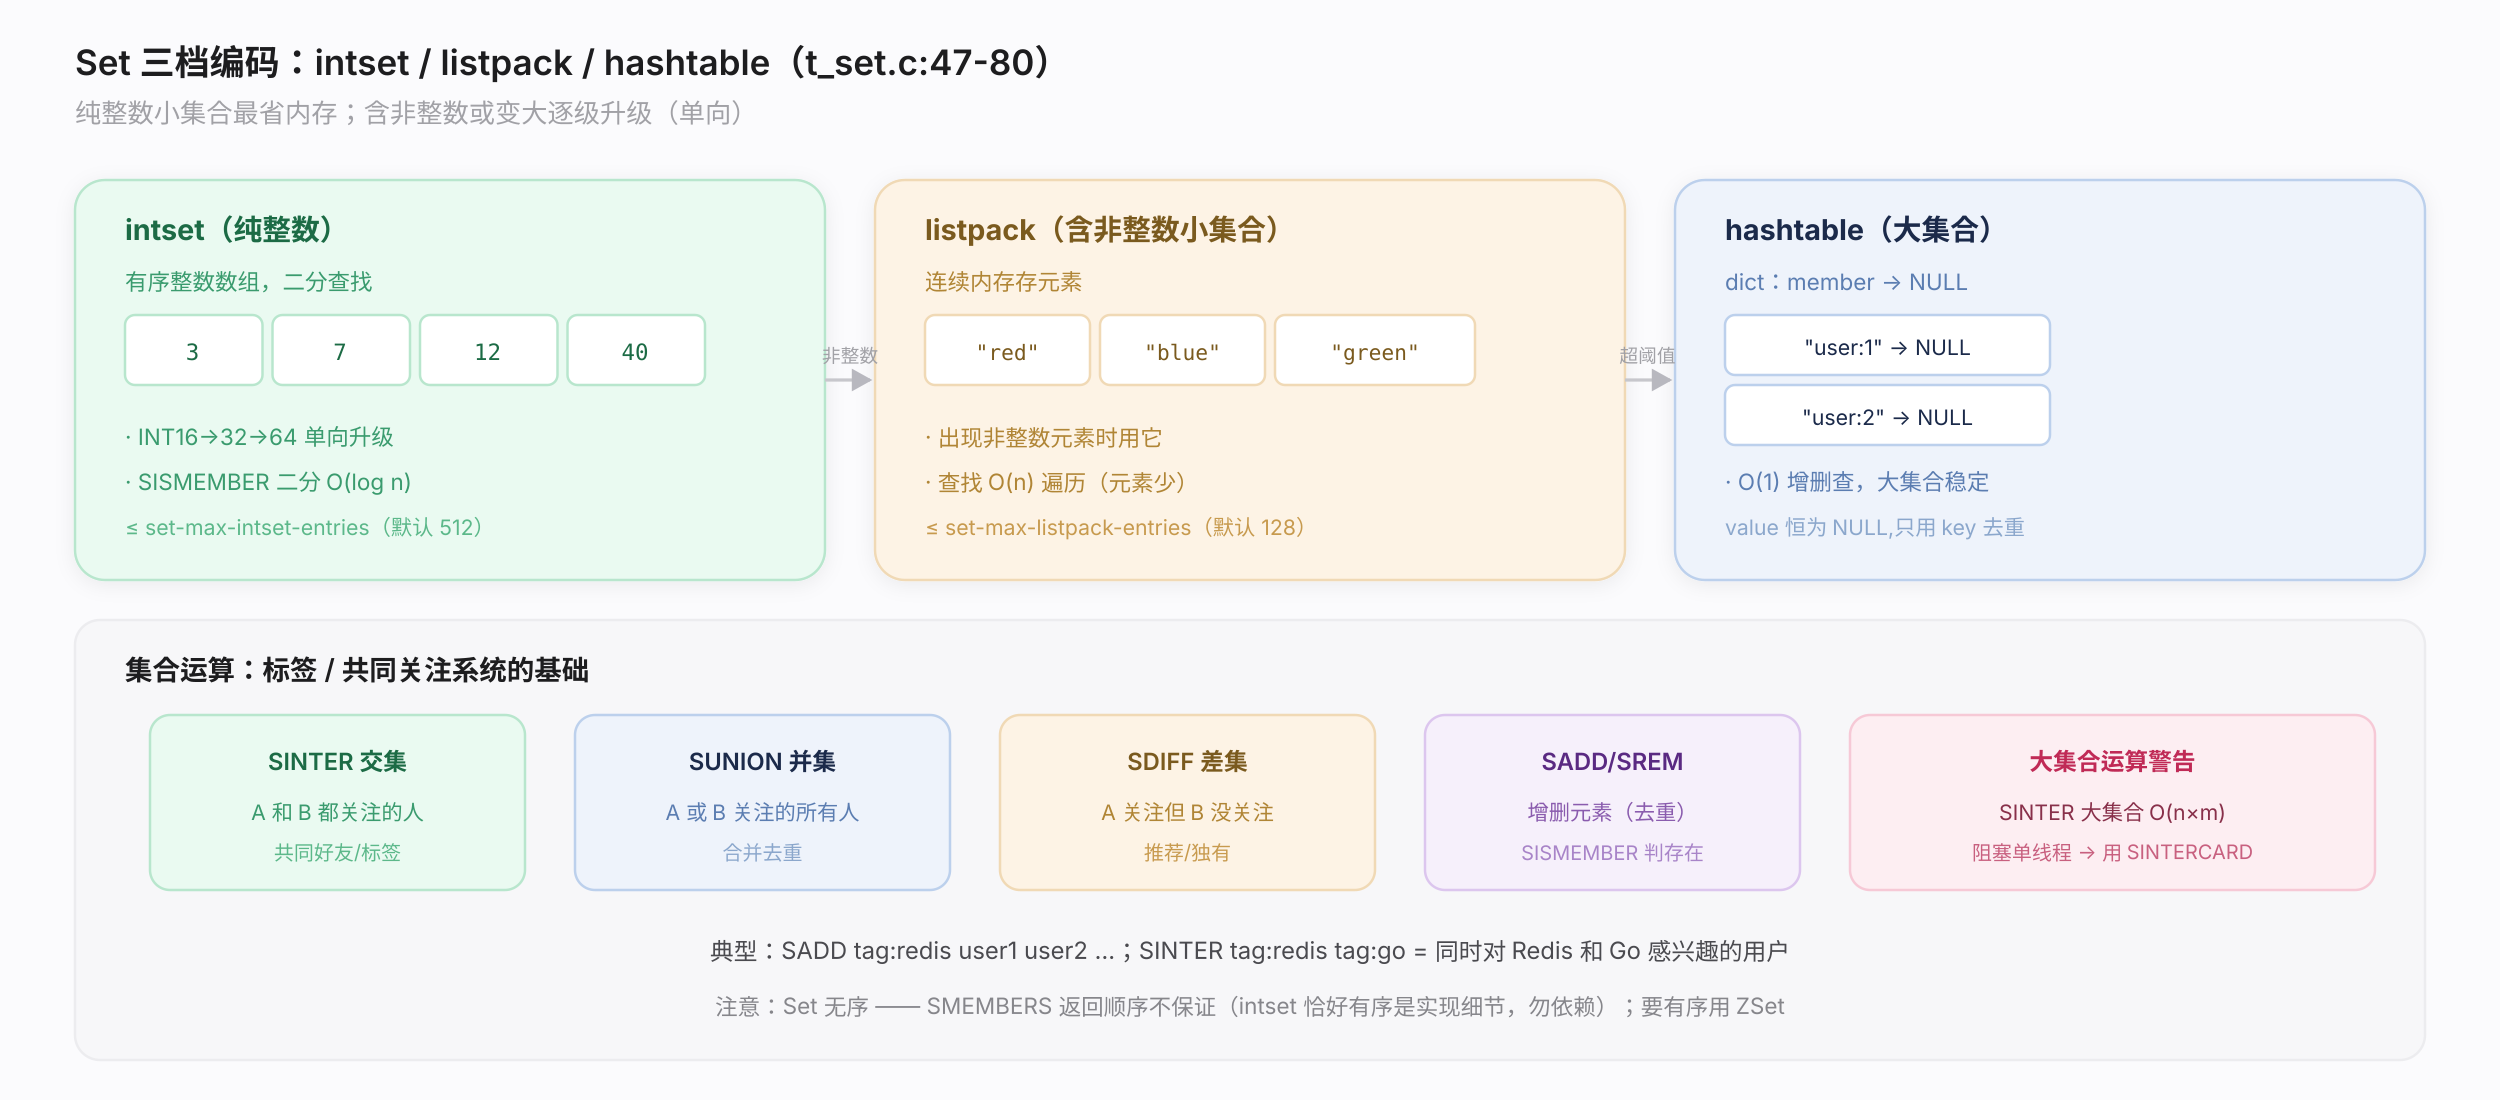
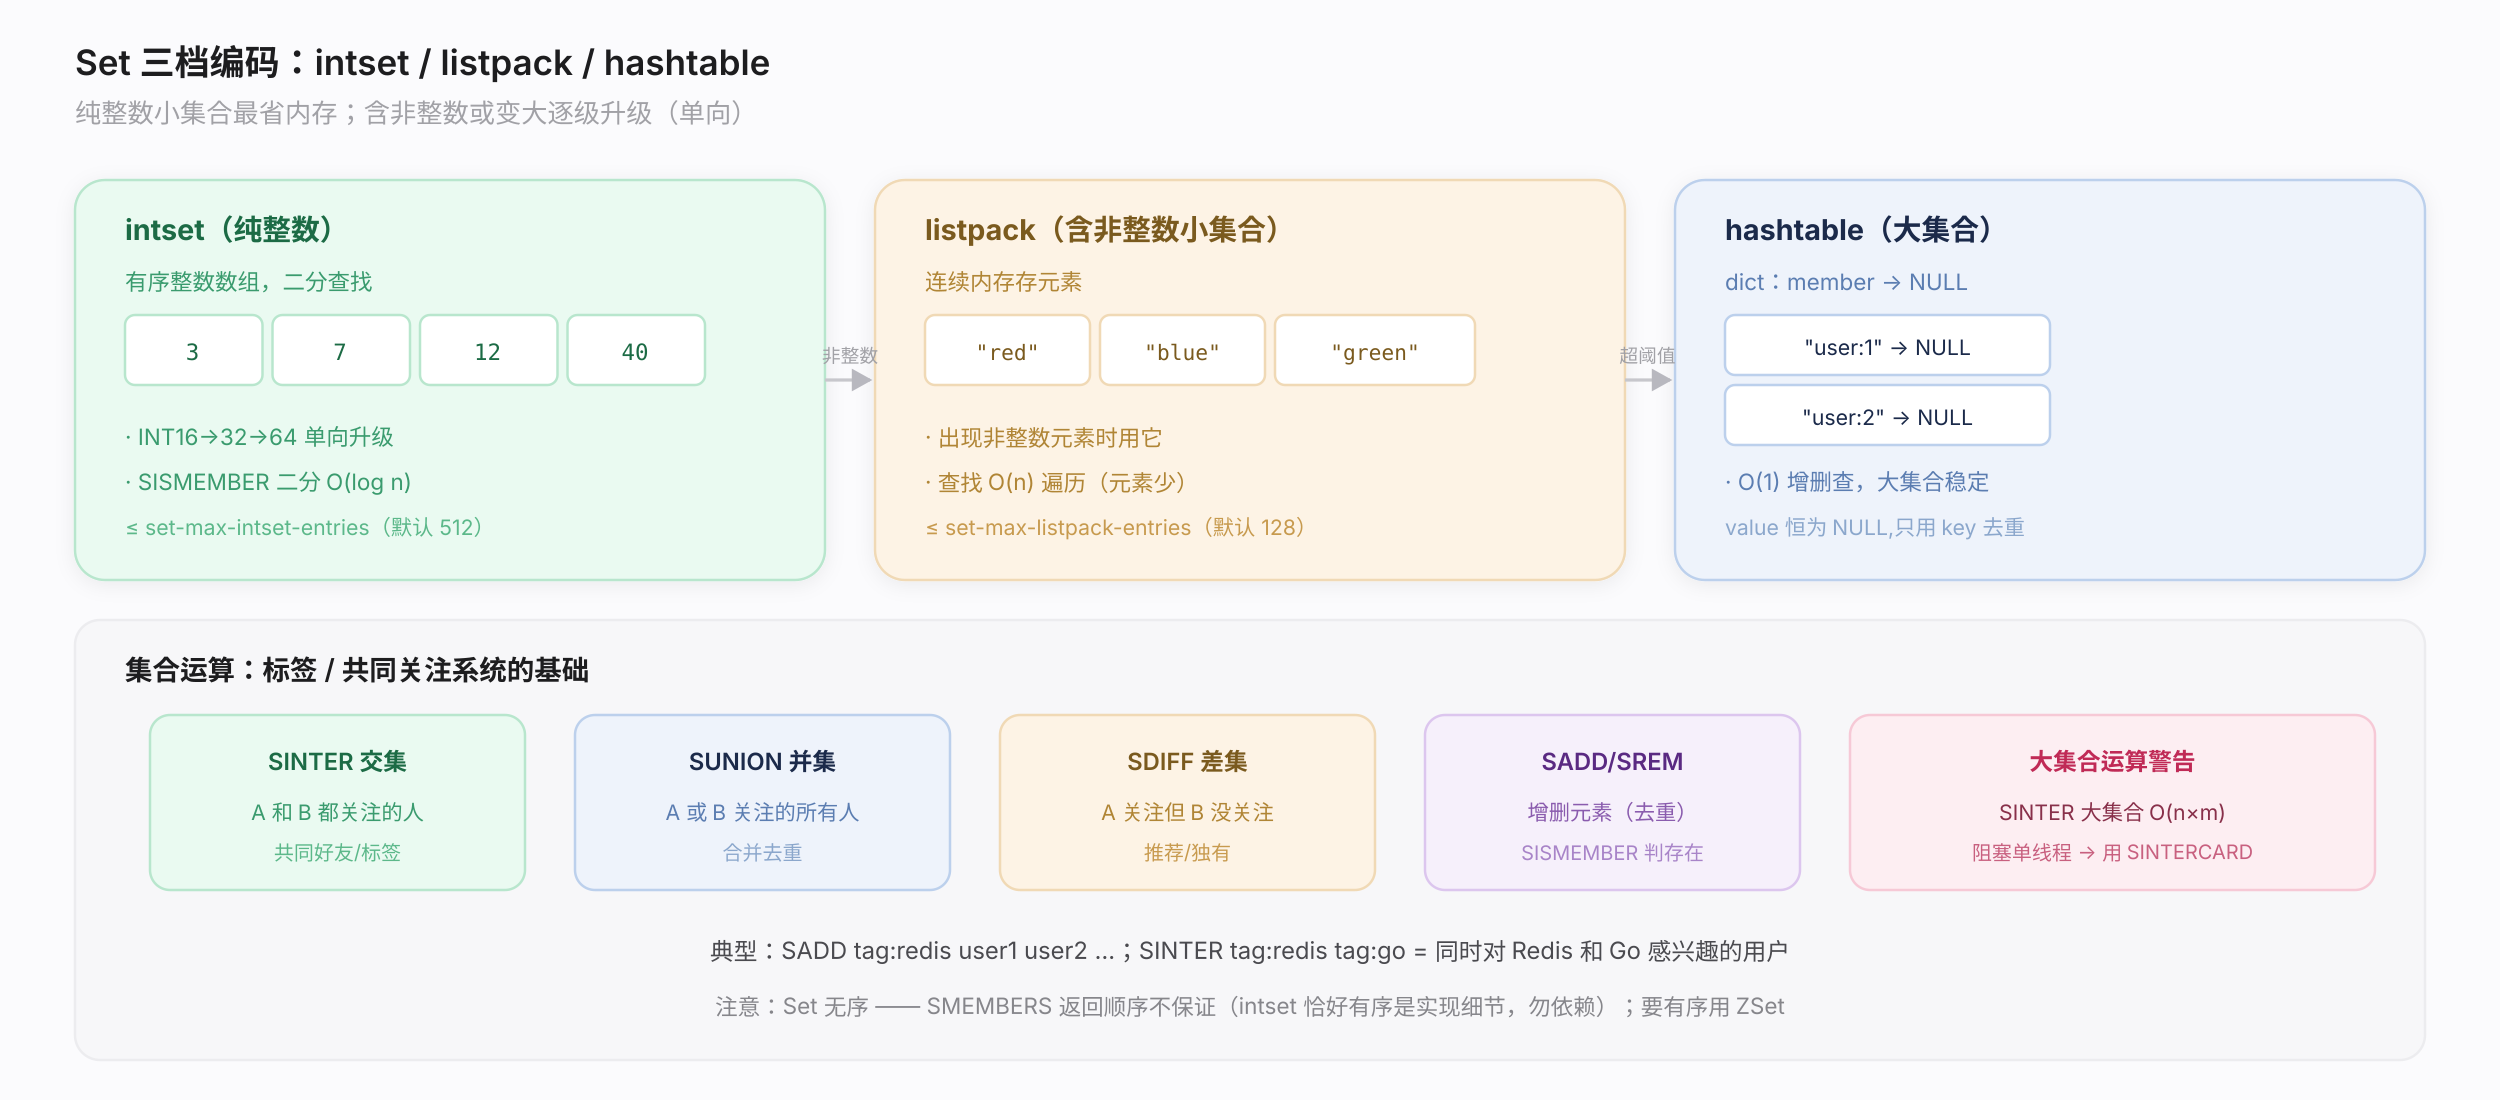
<svg xmlns="http://www.w3.org/2000/svg" width="1000" height="440" viewBox="0 0 1000 440" font-family="-apple-system,BlinkMacSystemFont,'SF Pro Display','Helvetica Neue','PingFang SC','Microsoft YaHei',sans-serif">
  <defs>
    <filter id="soft" x="-20%" y="-20%" width="140%" height="140%">
      <feDropShadow dx="0" dy="1.5" stdDeviation="4" flood-color="#1d1d1f" flood-opacity="0.07" />
    </filter>
    <marker id="ar" viewBox="0 0 10 10" refX="8" refY="5" markerWidth="7" markerHeight="7" orient="auto-start-reverse">
      <path d="M0,0 L9,5 L0,10 z" fill="#b8b8bf" />
    </marker>
  </defs>
  <rect width="1000" height="440" fill="#fbfbfd" />
-   <text x="30" y="30" font-size="14" font-weight="600" fill="#1d1d1f">Set 三档编码：intset / listpack / hashtable（t_set.c:47-80）</text>
+   <text x="30" y="30" font-size="14" font-weight="600" fill="#1d1d1f">Set 三档编码：intset / listpack / hashtable</text>
  <text x="30" y="49" font-size="10.5" fill="#a1a1a6">纯整数小集合最省内存；含非整数或变大逐级升级（单向）</text>
  <rect x="30" y="72" width="300" height="160" rx="12" fill="#eafaf1" stroke="#b8e6cd" filter="url(#soft)" />
  <text x="50" y="96" font-size="11.5" font-weight="700" fill="#1c6b45">intset（纯整数）</text>
  <text x="50" y="116" font-size="9" fill="#3a9b6e">有序整数数组，二分查找</text>
  <g font-family="'SF Mono',monospace" font-size="9" text-anchor="middle">
    <rect x="50" y="126" width="55" height="28" rx="4" fill="#fff" stroke="#b8e6cd" />
    <text x="77" y="144" fill="#1c6b45">3</text>
    <rect x="109" y="126" width="55" height="28" rx="4" fill="#fff" stroke="#b8e6cd" />
    <text x="136" y="144" fill="#1c6b45">7</text>
    <rect x="168" y="126" width="55" height="28" rx="4" fill="#fff" stroke="#b8e6cd" />
    <text x="195" y="144" fill="#1c6b45">12</text>
    <rect x="227" y="126" width="55" height="28" rx="4" fill="#fff" stroke="#b8e6cd" />
    <text x="254" y="144" fill="#1c6b45">40</text>
  </g>
  <text x="50" y="178" font-size="9" fill="#3a9b6e">· INT16→32→64 单向升级</text>
  <text x="50" y="196" font-size="9" fill="#3a9b6e">· SISMEMBER 二分 O(log n)</text>
  <text x="50" y="214" font-size="8.5" fill="#5cb88a">≤ set-max-intset-entries（默认 512）</text>
  <rect x="350" y="72" width="300" height="160" rx="12" fill="#fdf3e5" stroke="#f0d9b5" filter="url(#soft)" />
  <text x="370" y="96" font-size="11.5" font-weight="700" fill="#7a5a1e">listpack（含非整数小集合）</text>
  <text x="370" y="116" font-size="9" fill="#b08535">连续内存存元素</text>
  <g font-family="'SF Mono',monospace" font-size="8.5" text-anchor="middle">
    <rect x="370" y="126" width="66" height="28" rx="4" fill="#fff" stroke="#f0d9b5" />
    <text x="403" y="144" fill="#7a5a1e">"red"</text>
    <rect x="440" y="126" width="66" height="28" rx="4" fill="#fff" stroke="#f0d9b5" />
    <text x="473" y="144" fill="#7a5a1e">"blue"</text>
    <rect x="510" y="126" width="80" height="28" rx="4" fill="#fff" stroke="#f0d9b5" />
    <text x="550" y="144" fill="#7a5a1e">"green"</text>
  </g>
  <text x="370" y="178" font-size="9" fill="#b08535">· 出现非整数元素时用它</text>
  <text x="370" y="196" font-size="9" fill="#b08535">· 查找 O(n) 遍历（元素少）</text>
  <text x="370" y="214" font-size="8.5" fill="#c79a4e">≤ set-max-listpack-entries（默认 128）</text>
  <rect x="670" y="72" width="300" height="160" rx="12" fill="#eef3fb" stroke="#bcd0ec" filter="url(#soft)" />
  <text x="690" y="96" font-size="11.5" font-weight="700" fill="#1b2a4a">hashtable（大集合）</text>
  <text x="690" y="116" font-size="9" fill="#5b7db1">dict：member → NULL</text>
  <g font-size="8.5" text-anchor="middle">
    <rect x="690" y="126" width="130" height="24" rx="4" fill="#fff" stroke="#bcd0ec" />
    <text x="755" y="142" fill="#1b2a4a">"user:1" → NULL</text>
    <rect x="690" y="154" width="130" height="24" rx="4" fill="#fff" stroke="#bcd0ec" />
    <text x="755" y="170" fill="#1b2a4a">"user:2" → NULL</text>
  </g>
  <text x="690" y="196" font-size="9" fill="#5b7db1">· O(1) 增删查，大集合稳定</text>
  <text x="690" y="214" font-size="8.5" fill="#8ba7cc">value 恒为 NULL,只用 key 去重</text>
  <line x1="330" y1="152" x2="348" y2="152" stroke="#c7c7cc" stroke-width="1.3" marker-end="url(#ar)" />
  <text x="340" y="145" font-size="7.5" fill="#a1a1a6" text-anchor="middle">非整数</text>
  <line x1="650" y1="152" x2="668" y2="152" stroke="#c7c7cc" stroke-width="1.3" marker-end="url(#ar)" />
  <text x="659" y="145" font-size="7.5" fill="#a1a1a6" text-anchor="middle">超阈值</text>
  <rect x="30" y="248" width="940" height="176" rx="10" fill="#f7f7f9" stroke="#ececef" />
  <text x="50" y="272" font-size="11" font-weight="600" fill="#1d1d1f">集合运算：标签 / 共同关注系统的基础</text>
  <g text-anchor="middle" font-size="9.5">
    <rect x="60" y="286" width="150" height="70" rx="8" fill="#eafaf1" stroke="#b8e6cd" />
    <text x="135" y="308" fill="#1c6b45" font-weight="600">SINTER 交集</text>
    <text x="135" y="328" fill="#3a9b6e" font-size="8.5">A 和 B 都关注的人</text>
    <text x="135" y="344" fill="#5cb88a" font-size="8">共同好友/标签</text>
    <rect x="230" y="286" width="150" height="70" rx="8" fill="#eef3fb" stroke="#bcd0ec" />
    <text x="305" y="308" fill="#1b2a4a" font-weight="600">SUNION 并集</text>
    <text x="305" y="328" fill="#5b7db1" font-size="8.5">A 或 B 关注的所有人</text>
    <text x="305" y="344" fill="#8ba7cc" font-size="8">合并去重</text>
    <rect x="400" y="286" width="150" height="70" rx="8" fill="#fdf3e5" stroke="#f0d9b5" />
    <text x="475" y="308" fill="#7a5a1e" font-weight="600">SDIFF 差集</text>
    <text x="475" y="328" fill="#b08535" font-size="8.5">A 关注但 B 没关注</text>
    <text x="475" y="344" fill="#c79a4e" font-size="8">推荐/独有</text>
    <rect x="570" y="286" width="150" height="70" rx="8" fill="#f6f0fb" stroke="#dcc6ee" />
    <text x="645" y="308" fill="#5a2a82" font-weight="600">SADD/SREM</text>
    <text x="645" y="328" fill="#8a5cae" font-size="8.5">增删元素（去重）</text>
    <text x="645" y="344" fill="#a884c8" font-size="8">SISMEMBER 判存在</text>
    <rect x="740" y="286" width="210" height="70" rx="8" fill="#fdeef2" stroke="#f6c9d6" />
    <text x="845" y="308" fill="#c02a56" font-weight="600">大集合运算警告</text>
    <text x="845" y="328" fill="#88304a" font-size="8.5">SINTER 大集合 O(n×m)</text>
    <text x="845" y="344" fill="#c8607f" font-size="8">阻塞单线程 → 用 SINTERCARD</text>
  </g>
  <text x="500" y="384" font-size="9.5" fill="#4a4a4f" text-anchor="middle">典型：SADD tag:redis user1 user2 …；SINTER tag:redis tag:go = 同时对 Redis 和 Go 感兴趣的用户</text>
  <text x="500" y="406" font-size="9" fill="#86868b" text-anchor="middle">注意：Set 无序 —— SMEMBERS 返回顺序不保证（intset 恰好有序是实现细节，勿依赖）；要有序用 ZSet</text>
</svg>
